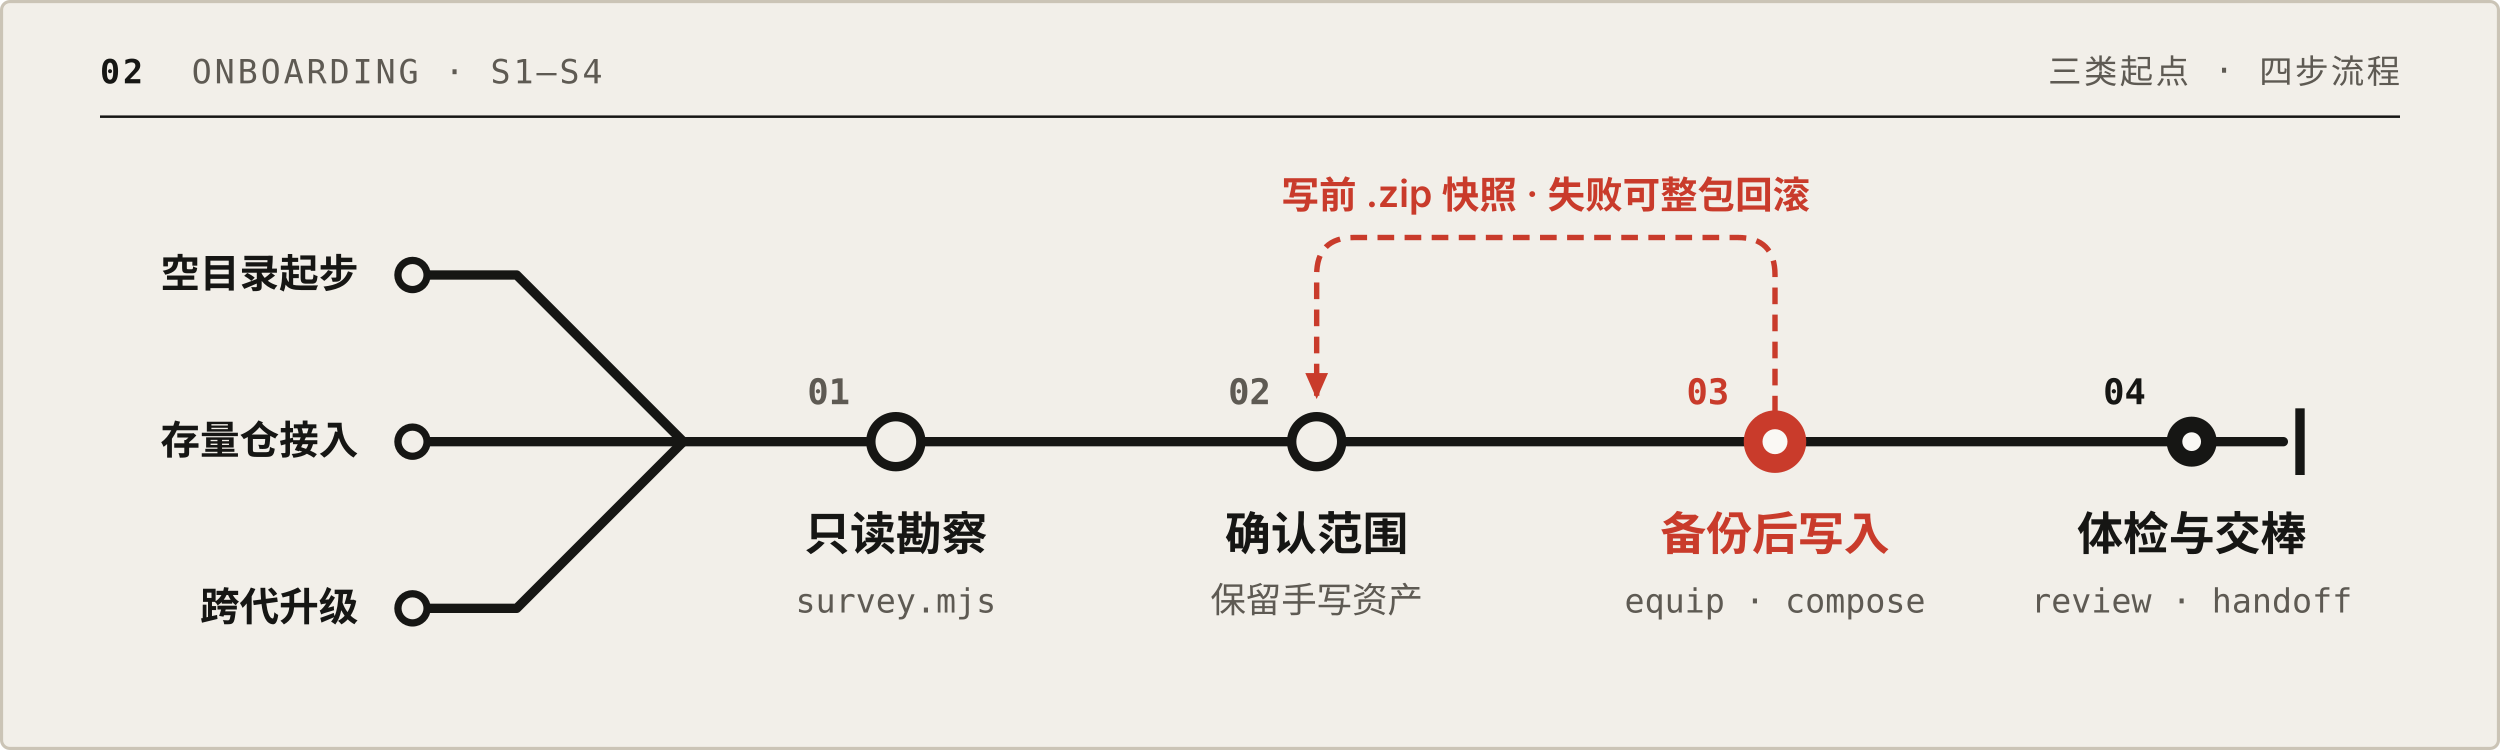
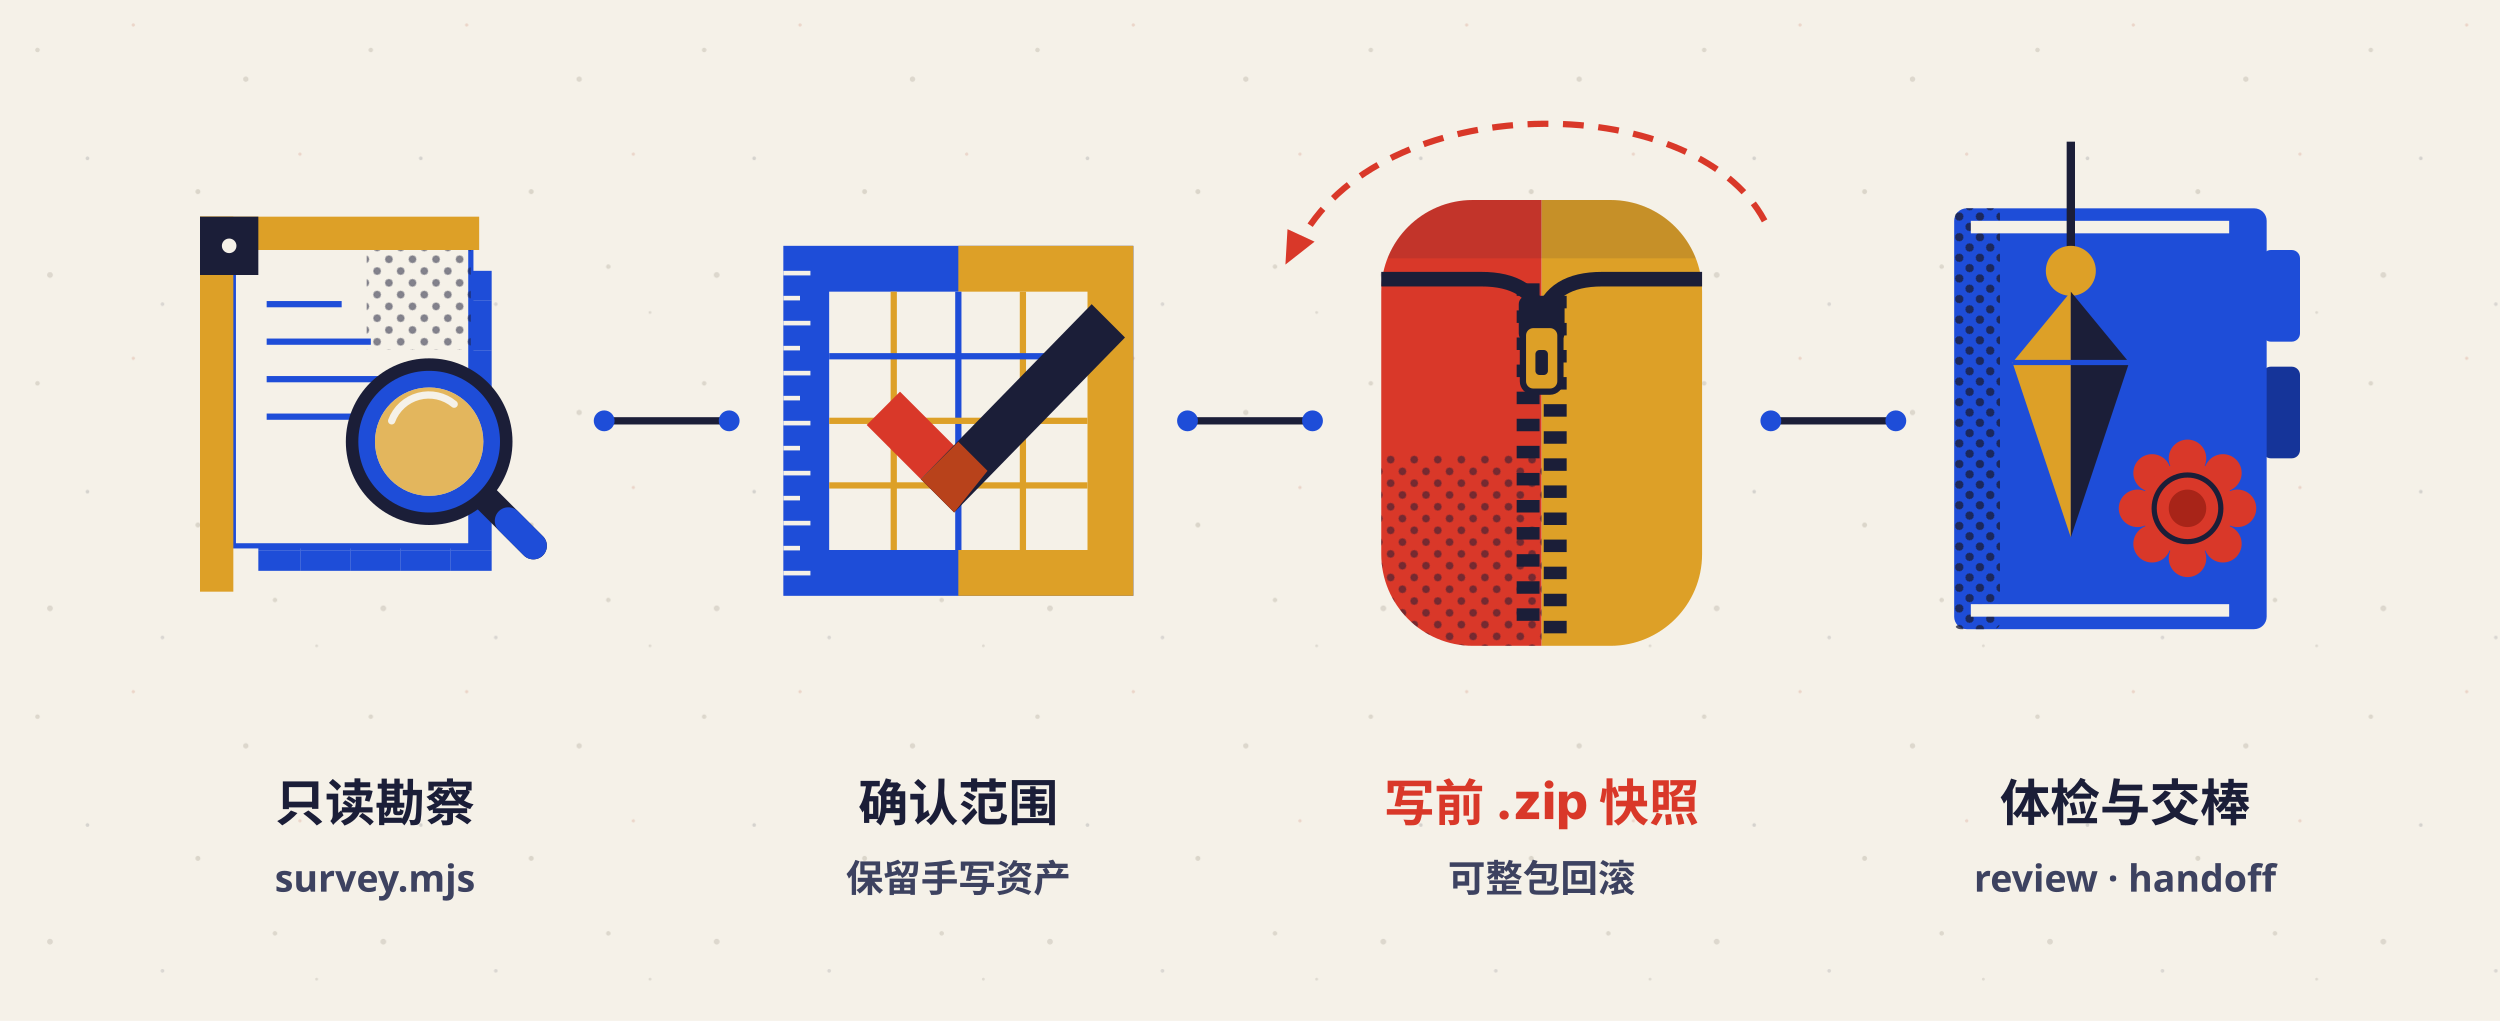
- <svg xmlns="http://www.w3.org/2000/svg" viewBox="0 0 1200 360" width="1200" height="360" role="img" aria-labelledby="wf-t wf-d">
+ <svg xmlns="http://www.w3.org/2000/svg" width="1200" height="490" viewBox="0 0 1200 490" role="img" aria-labelledby="svg-title svg-desc">
  <defs>
-     <style>
-       .sans { font-family: 'Inter', 'Helvetica Neue', 'PingFang SC', 'Microsoft YaHei', 'Noto Sans SC', -apple-system, BlinkMacSystemFont, sans-serif; }
-       .mono { font-family: 'JetBrains Mono', 'SFMono-Regular', 'Fira Code', Consolas, monospace; }
-     </style>
-     <marker id="a-ink" viewBox="0 0 10 10" refX="8" refY="5" markerWidth="6" markerHeight="6" orient="auto">
-       <path d="M 1 1.5 L 9 5 L 1 8.5 z" fill="#161614" />
-     </marker>
-     <marker id="a-red" viewBox="0 0 10 10" refX="8" refY="5" markerWidth="6" markerHeight="6" orient="auto">
-       <path d="M 1 1.5 L 9 5 L 1 8.5 z" fill="#C93B2B" />
-     </marker>
+     <pattern id="paper-speck" width="160" height="160" patternUnits="userSpaceOnUse">
+       <circle cx="18" cy="24" r="1.1" fill="#8C8270" fill-opacity="0.22" />
+       <circle cx="64" cy="12" r="0.8" fill="#B5482A" fill-opacity="0.16" />
+       <circle cx="118" cy="38" r="1.3" fill="#6F6758" fill-opacity="0.18" />
+       <circle cx="42" cy="76" r="0.9" fill="#1B1E38" fill-opacity="0.14" />
+       <circle cx="95" cy="92" r="1.2" fill="#8C8270" fill-opacity="0.24" />
+       <circle cx="144" cy="74" r="0.8" fill="#B5482A" fill-opacity="0.15" />
+       <circle cx="24" cy="132" r="1.4" fill="#7D7464" fill-opacity="0.2" />
+       <circle cx="78" cy="146" r="0.9" fill="#1B1E38" fill-opacity="0.12" />
+       <circle cx="132" cy="128" r="1.1" fill="#8C8270" fill-opacity="0.22" />
+       <circle cx="152" cy="150" r="0.7" fill="#6F6758" fill-opacity="0.16" />
+     </pattern>
+     <pattern id="ht-indigo" width="8" height="8" patternUnits="userSpaceOnUse" patternTransform="rotate(45)">
+       <circle cx="4" cy="4" r="1.85" fill="#1B1E38" fill-opacity="0.52" />
+     </pattern>
+     <pattern id="ht-indigo-dense" width="7" height="7" patternUnits="userSpaceOnUse" patternTransform="rotate(45)">
+       <circle cx="3.5" cy="3.5" r="2.0" fill="#1B1E38" fill-opacity="0.76" />
+     </pattern>
+     <pattern id="ht-red" width="8" height="8" patternUnits="userSpaceOnUse" patternTransform="rotate(45)">
+       <circle cx="4" cy="4" r="1.85" fill="#D93829" fill-opacity="0.58" />
+     </pattern>
+     <pattern id="ht-cobalt" width="8" height="8" patternUnits="userSpaceOnUse" patternTransform="rotate(45)">
+       <circle cx="4" cy="4" r="1.75" fill="#1E4DD8" fill-opacity="0.48" />
+     </pattern>
+     <pattern id="ht-ochre" width="8" height="8" patternUnits="userSpaceOnUse" patternTransform="rotate(45)">
+       <circle cx="4" cy="4" r="1.85" fill="#DDA027" fill-opacity="0.62" />
+     </pattern>
+     <pattern id="ht-cream" width="7" height="7" patternUnits="userSpaceOnUse" patternTransform="rotate(45)">
+       <circle cx="3.5" cy="3.5" r="1.75" fill="#F5F1E8" fill-opacity="0.65" />
+     </pattern>
+     <pattern id="blueprint-grid" width="24" height="24" patternUnits="userSpaceOnUse">
+       <path d="M 24 0 L 0 0 0 24" fill="none" stroke="#F5F1E8" stroke-opacity="0.18" stroke-width="0.8" />
+     </pattern>
  </defs>
-   <rect x="0.75" y="0.75" width="1198.5" height="358.5" rx="4" fill="#F2EFE9" stroke="#CBC4B6" stroke-width="1.5" />
-   <text x="48" y="40" class="mono" font-size="16" font-weight="600" letter-spacing="1.4" fill="#161614">02</text>
-   <text x="92" y="40" class="mono" font-size="16" font-weight="500" letter-spacing="1.4" fill="#5E5A53">ONBOARDING · S1–S4</text>
-   <text x="1152" y="40" class="mono" font-size="16" font-weight="500" letter-spacing="1.2" fill="#5E5A53" text-anchor="end">三类起点 · 四步流程</text>
-   <line x1="48" y1="56" x2="1152" y2="56" stroke="#161614" stroke-width="1.2" />
-   <text x="172" y="138" class="sans" font-size="19" font-weight="600" fill="#161614" text-anchor="end">空目录起步</text>
-   <text x="172" y="218" class="sans" font-size="19" font-weight="600" fill="#161614" text-anchor="end">存量仓接入</text>
-   <text x="172" y="298" class="sans" font-size="19" font-weight="600" fill="#161614" text-anchor="end">跨代升级</text>
-   <g fill="none" stroke="#161614" stroke-width="4.5" stroke-linejoin="round" stroke-linecap="round">
-     <path d="M 198 132 L 248 132 L 328 212" />
-     <path d="M 198 212 L 1096 212" />
-     <path d="M 198 292 L 248 292 L 328 212" />
+   <rect width="1200" height="490" fill="#F5F1E8" />
+   <rect width="1200" height="490" fill="url(#paper-speck)" />
+   <g id="connectors">
+     <line x1="290" y1="202" x2="350" y2="202" stroke="#1B1E38" stroke-width="3.5" />
+     <circle cx="290" cy="202" r="5" fill="#1E4DD8" />
+     <circle cx="350" cy="202" r="5" fill="#1E4DD8" />
+     <line x1="570" y1="202" x2="630" y2="202" stroke="#1B1E38" stroke-width="3.5" />
+     <circle cx="570" cy="202" r="5" fill="#1E4DD8" />
+     <circle cx="630" cy="202" r="5" fill="#1E4DD8" />
+     <line x1="850" y1="202" x2="910" y2="202" stroke="#1B1E38" stroke-width="3.5" />
+     <circle cx="850" cy="202" r="5" fill="#1E4DD8" />
+     <circle cx="910" cy="202" r="5" fill="#1E4DD8" />
  </g>
-   <circle cx="198" cy="132" r="7" fill="#F2EFE9" stroke="#161614" stroke-width="3.5" />
-   <circle cx="198" cy="212" r="7" fill="#F2EFE9" stroke="#161614" stroke-width="3.5" />
-   <circle cx="198" cy="292" r="7" fill="#F2EFE9" stroke="#161614" stroke-width="3.5" />
-   <path d="M 852 198 L 852 132 Q 852 114 834 114 L 650 114 Q 632 114 632 132 L 632 190" fill="none" stroke="#C93B2B" stroke-width="2.6" stroke-dasharray="8 5" marker-end="url(#a-red)" />
-   <text x="742" y="100" class="sans" font-size="18" font-weight="600" fill="#C93B2B" text-anchor="middle">写前 .zip 快照 · 失败可整包回滚</text>
-   <circle cx="430" cy="212" r="12" fill="#F2EFE9" stroke="#161614" stroke-width="4.5" />
-   <text x="408" y="194" class="mono" font-size="17" font-weight="700" fill="#5E5A53" text-anchor="end">01</text>
-   <text x="430" y="264" class="sans" font-size="22" font-weight="700" fill="#161614" text-anchor="middle">只读勘察</text>
-   <text x="430" y="294" class="mono" font-size="16" fill="#5E5A53" text-anchor="middle">survey.mjs</text>
-   <circle cx="632" cy="212" r="12" fill="#F2EFE9" stroke="#161614" stroke-width="4.5" />
-   <text x="610" y="194" class="mono" font-size="17" font-weight="700" fill="#5E5A53" text-anchor="end">02</text>
-   <text x="632" y="264" class="sans" font-size="22" font-weight="700" fill="#161614" text-anchor="middle">确认范围</text>
-   <text x="632" y="294" class="sans" font-size="17" fill="#5E5A53" text-anchor="middle">保留手写资产</text>
-   <circle cx="852" cy="212" r="15" fill="#C93B2B" />
-   <circle cx="852" cy="212" r="6" fill="#FAF8F4" />
-   <text x="830" y="194" class="mono" font-size="17" font-weight="700" fill="#C93B2B" text-anchor="end">03</text>
-   <text x="852" y="264" class="sans" font-size="22" font-weight="700" fill="#C93B2B" text-anchor="middle">备份后写入</text>
-   <text x="852" y="294" class="mono" font-size="16" fill="#5E5A53" text-anchor="middle">equip · compose</text>
-   <circle cx="1052" cy="212" r="12" fill="#161614" />
-   <circle cx="1052" cy="212" r="4.5" fill="#FAF8F4" />
-   <text x="1030" y="194" class="mono" font-size="17" font-weight="700" fill="#161614" text-anchor="end">04</text>
-   <text x="1052" y="264" class="sans" font-size="22" font-weight="700" fill="#161614" text-anchor="middle">体检与交棒</text>
-   <text x="1052" y="294" class="mono" font-size="16" fill="#5E5A53" text-anchor="middle">review · handoff</text>
-   <line x1="1104" y1="196" x2="1104" y2="228" stroke="#161614" stroke-width="4.5" />
+   <g id="stage-1">
+     <rect x="124" y="130" width="112" height="144" fill="#1E4DD8" />
+     <rect x="124" y="130" width="112" height="144" fill="url(#blueprint-grid)" />
+     <rect x="112" y="116" width="114" height="146" fill="#F5F1E8" stroke="#1E4DD8" stroke-width="2.5" />
+     <rect x="176" y="116" width="50" height="52" fill="url(#ht-indigo)" />
+     <line x1="128" y1="146" x2="164" y2="146" stroke="#1E4DD8" stroke-width="3" />
+     <line x1="128" y1="164" x2="178" y2="164" stroke="#1E4DD8" stroke-width="3" />
+     <line x1="128" y1="182" x2="204" y2="182" stroke="#1E4DD8" stroke-width="3" />
+     <line x1="128" y1="200" x2="194" y2="200" stroke="#1E4DD8" stroke-width="3" />
+     <rect x="96" y="104" width="16" height="180" fill="#DDA027" />
+     <rect x="96" y="104" width="134" height="16" fill="#DDA027" />
+     <rect x="96" y="104" width="28" height="28" fill="#1B1E38" />
+     <circle cx="110" cy="118" r="3.5" fill="#F5F1E8" />
+     <g id="loupe">
+       <line x1="232" y1="238" x2="256" y2="262" stroke="#1B1E38" stroke-width="13" stroke-linecap="round" />
+       <line x1="244" y1="250" x2="256" y2="262" stroke="#1E4DD8" stroke-width="13" stroke-linecap="round" />
+       <circle cx="206" cy="212" r="40" fill="#1B1E38" />
+       <circle cx="206" cy="212" r="34" fill="#1E4DD8" />
+       <circle cx="206" cy="212" r="26" fill="#F5F1E8" />
+       <circle cx="206" cy="212" r="26" fill="#DDA027" fill-opacity="0.72" />
+       <path d="M 188 202 A 19 19 0 0 1 218 194" fill="none" stroke="#F5F1E8" stroke-width="3.5" stroke-linecap="round" />
+     </g>
+   </g>
+   <g id="stage-2">
+     <rect x="376" y="118" width="168" height="168" fill="#1E4DD8" />
+     <polygon points="460,118 544,118 544,286 460,286" fill="#DDA027" />
+     <rect x="398" y="140" width="124" height="124" fill="#F5F1E8" />
+     <line x1="429" y1="140" x2="429" y2="264" stroke="#DDA027" stroke-width="3" />
+     <line x1="460" y1="140" x2="460" y2="264" stroke="#1E4DD8" stroke-width="3" />
+     <line x1="491" y1="140" x2="491" y2="264" stroke="#DDA027" stroke-width="3" />
+     <line x1="398" y1="171" x2="522" y2="171" stroke="#1E4DD8" stroke-width="3" />
+     <line x1="398" y1="202" x2="522" y2="202" stroke="#DDA027" stroke-width="3" />
+     <line x1="398" y1="233" x2="522" y2="233" stroke="#DDA027" stroke-width="3" />
+     <rect x="376" y="130" width="13" height="2.2" fill="#F5F1E8" />
+     <rect x="376" y="142" width="8" height="2.2" fill="#F5F1E8" />
+     <rect x="376" y="154" width="13" height="2.2" fill="#F5F1E8" />
+     <rect x="376" y="166" width="8" height="2.2" fill="#F5F1E8" />
+     <rect x="376" y="178" width="13" height="2.2" fill="#F5F1E8" />
+     <rect x="376" y="190" width="8" height="2.2" fill="#F5F1E8" />
+     <rect x="376" y="202" width="13" height="2.2" fill="#F5F1E8" />
+     <rect x="376" y="214" width="8" height="2.2" fill="#F5F1E8" />
+     <rect x="376" y="226" width="13" height="2.2" fill="#F5F1E8" />
+     <rect x="376" y="238" width="8" height="2.2" fill="#F5F1E8" />
+     <rect x="376" y="250" width="13" height="2.2" fill="#F5F1E8" />
+     <rect x="376" y="262" width="8" height="2.2" fill="#F5F1E8" />
+     <rect x="376" y="274" width="13" height="2.2" fill="#F5F1E8" />
+     <polygon points="416,204 432,188 458,214 442,230" fill="#D93829" />
+     <polygon points="442,230 524,146 540,162 458,246" fill="#1B1E38" />
+     <polygon points="442,230 460,212 474,226 458,246" fill="#B8421B" />
+   </g>
+   <g id="stage-3">
+     <path d="M 847 106 C 813 42, 661 42, 623 118" fill="none" stroke="#D93829" stroke-width="3" stroke-dasharray="10 7" />
+     <polygon points="617,127 631,116 618,110" fill="#D93829" />
+     <clipPath id="capsule-clip">
+       <rect x="663" y="96" width="154" height="214" rx="44" />
+     </clipPath>
+     <g clip-path="url(#capsule-clip)">
+       <rect x="663" y="96" width="77" height="214" fill="#D93829" />
+       <rect x="740" y="96" width="77" height="214" fill="#DDA027" />
+       <rect x="663" y="218" width="77" height="92" fill="url(#ht-indigo)" />
+       <rect x="663" y="96" width="154" height="28" fill="#1B1E38" fill-opacity="0.12" />
+     </g>
+     <path d="M 663 134 L 711 134 Q 735 134 740 152" fill="none" stroke="#1B1E38" stroke-width="7" />
+     <path d="M 817 134 L 769 134 Q 745 134 740 152" fill="none" stroke="#1B1E38" stroke-width="7" />
+     <rect x="728" y="136" width="11" height="6" fill="#1B1E38" />
+     <rect x="741" y="142" width="11" height="6" fill="#1B1E38" />
+     <rect x="728" y="149" width="11" height="6" fill="#1B1E38" />
+     <rect x="741" y="155" width="11" height="6" fill="#1B1E38" />
+     <rect x="728" y="162" width="11" height="6" fill="#1B1E38" />
+     <rect x="741" y="168" width="11" height="6" fill="#1B1E38" />
+     <rect x="728" y="175" width="11" height="6" fill="#1B1E38" />
+     <rect x="741" y="181" width="11" height="6" fill="#1B1E38" />
+     <rect x="728" y="188" width="11" height="6" fill="#1B1E38" />
+     <rect x="741" y="194" width="11" height="6" fill="#1B1E38" />
+     <rect x="728" y="201" width="11" height="6" fill="#1B1E38" />
+     <rect x="741" y="207" width="11" height="6" fill="#1B1E38" />
+     <rect x="728" y="214" width="11" height="6" fill="#1B1E38" />
+     <rect x="741" y="220" width="11" height="6" fill="#1B1E38" />
+     <rect x="728" y="227" width="11" height="6" fill="#1B1E38" />
+     <rect x="741" y="233" width="11" height="6" fill="#1B1E38" />
+     <rect x="728" y="240" width="11" height="6" fill="#1B1E38" />
+     <rect x="741" y="246" width="11" height="6" fill="#1B1E38" />
+     <rect x="728" y="253" width="11" height="6" fill="#1B1E38" />
+     <rect x="741" y="259" width="11" height="6" fill="#1B1E38" />
+     <rect x="728" y="266" width="11" height="6" fill="#1B1E38" />
+     <rect x="741" y="272" width="11" height="6" fill="#1B1E38" />
+     <rect x="728" y="279" width="11" height="6" fill="#1B1E38" />
+     <rect x="741" y="285" width="11" height="6" fill="#1B1E38" />
+     <rect x="728" y="292" width="11" height="6" fill="#1B1E38" />
+     <rect x="741" y="298" width="11" height="6" fill="#1B1E38" />
+     <rect x="729" y="142" width="22" height="22" rx="4" fill="#1B1E38" />
+     <rect x="731" y="156" width="18" height="32" rx="5" fill="#DDA027" stroke="#1B1E38" stroke-width="3" />
+     <rect x="737" y="168" width="6" height="12" rx="2" fill="#1B1E38" />
+   </g>
+   <g id="stage-4">
+     <rect x="1086" y="120" width="18" height="44" rx="4" fill="#1E4DD8" />
+     <rect x="1086" y="176" width="18" height="44" rx="4" fill="#153499" />
+     <rect x="938" y="100" width="150" height="202" rx="6" fill="#1E4DD8" />
+     <rect x="938" y="100" width="22" height="202" rx="3" fill="url(#ht-indigo-dense)" />
+     <rect x="946" y="106" width="124" height="6" fill="#F5F1E8" />
+     <rect x="946" y="290" width="124" height="6" fill="#F5F1E8" />
+     <line x1="994" y1="68" x2="994" y2="122" stroke="#1B1E38" stroke-width="4" />
+     <circle cx="994" cy="130" r="12" fill="#DDA027" />
+     <polygon points="994,140 966,174 994,258" fill="#DDA027" />
+     <polygon points="994,140 1022,174 994,258" fill="#1B1E38" />
+     <line x1="966" y1="174" x2="1022" y2="174" stroke="#1E4DD8" stroke-width="2.5" />
+     <g transform="translate(1050, 244)">
+       <circle cx="0" cy="-24" r="9" fill="#D93829" />
+       <circle cx="17" cy="-17" r="9" fill="#D93829" />
+       <circle cx="24" cy="0" r="9" fill="#D93829" />
+       <circle cx="17" cy="17" r="9" fill="#D93829" />
+       <circle cx="0" cy="24" r="9" fill="#D93829" />
+       <circle cx="-17" cy="17" r="9" fill="#D93829" />
+       <circle cx="-24" cy="0" r="9" fill="#D93829" />
+       <circle cx="-17" cy="-17" r="9" fill="#D93829" />
+       <circle cx="0" cy="0" r="22" fill="#D93829" />
+       <circle cx="0" cy="0" r="16" fill="none" stroke="#1B1E38" stroke-width="2.5" />
+       <circle cx="0" cy="0" r="9" fill="#A82418" />
+     </g>
+   </g>
+   <g id="stage-labels">
+     <text x="180" y="394" text-anchor="middle" font-family="-apple-system, BlinkMacSystemFont, 'Segoe UI', 'PingFang SC', 'Hiragino Sans GB', 'Microsoft YaHei', sans-serif" font-size="24" font-weight="800" fill="#1B1E38">只读勘察</text>
+     <text x="180" y="428" text-anchor="middle" font-family="ui-monospace, 'SFMono-Regular', Menlo, Consolas, 'PingFang SC', 'Hiragino Sans GB', 'Microsoft YaHei', sans-serif" font-size="18" font-weight="600" fill="#3D4260">survey.mjs</text>
+     <text x="460" y="394" text-anchor="middle" font-family="-apple-system, BlinkMacSystemFont, 'Segoe UI', 'PingFang SC', 'Hiragino Sans GB', 'Microsoft YaHei', sans-serif" font-size="24" font-weight="800" fill="#1B1E38">确认范围</text>
+     <text x="460" y="428" text-anchor="middle" font-family="ui-monospace, 'SFMono-Regular', Menlo, Consolas, 'PingFang SC', 'Hiragino Sans GB', 'Microsoft YaHei', sans-serif" font-size="18" font-weight="600" fill="#3D4260">保留手写资产</text>
+     <text x="740" y="394" text-anchor="middle" font-family="-apple-system, BlinkMacSystemFont, 'Segoe UI', 'PingFang SC', 'Hiragino Sans GB', 'Microsoft YaHei', sans-serif" font-size="24" font-weight="800" fill="#D93829">写前 .zip 快照</text>
+     <text x="740" y="428" text-anchor="middle" font-family="ui-monospace, 'SFMono-Regular', Menlo, Consolas, 'PingFang SC', 'Hiragino Sans GB', 'Microsoft YaHei', sans-serif" font-size="18" font-weight="600" fill="#3D4260">可整包回滚</text>
+     <text x="1020" y="394" text-anchor="middle" font-family="-apple-system, BlinkMacSystemFont, 'Segoe UI', 'PingFang SC', 'Hiragino Sans GB', 'Microsoft YaHei', sans-serif" font-size="24" font-weight="800" fill="#1B1E38">体检与交棒</text>
+     <text x="1020" y="428" text-anchor="middle" font-family="ui-monospace, 'SFMono-Regular', Menlo, Consolas, 'PingFang SC', 'Hiragino Sans GB', 'Microsoft YaHei', sans-serif" font-size="18" font-weight="600" fill="#3D4260">review · handoff</text>
+   </g>
</svg>
